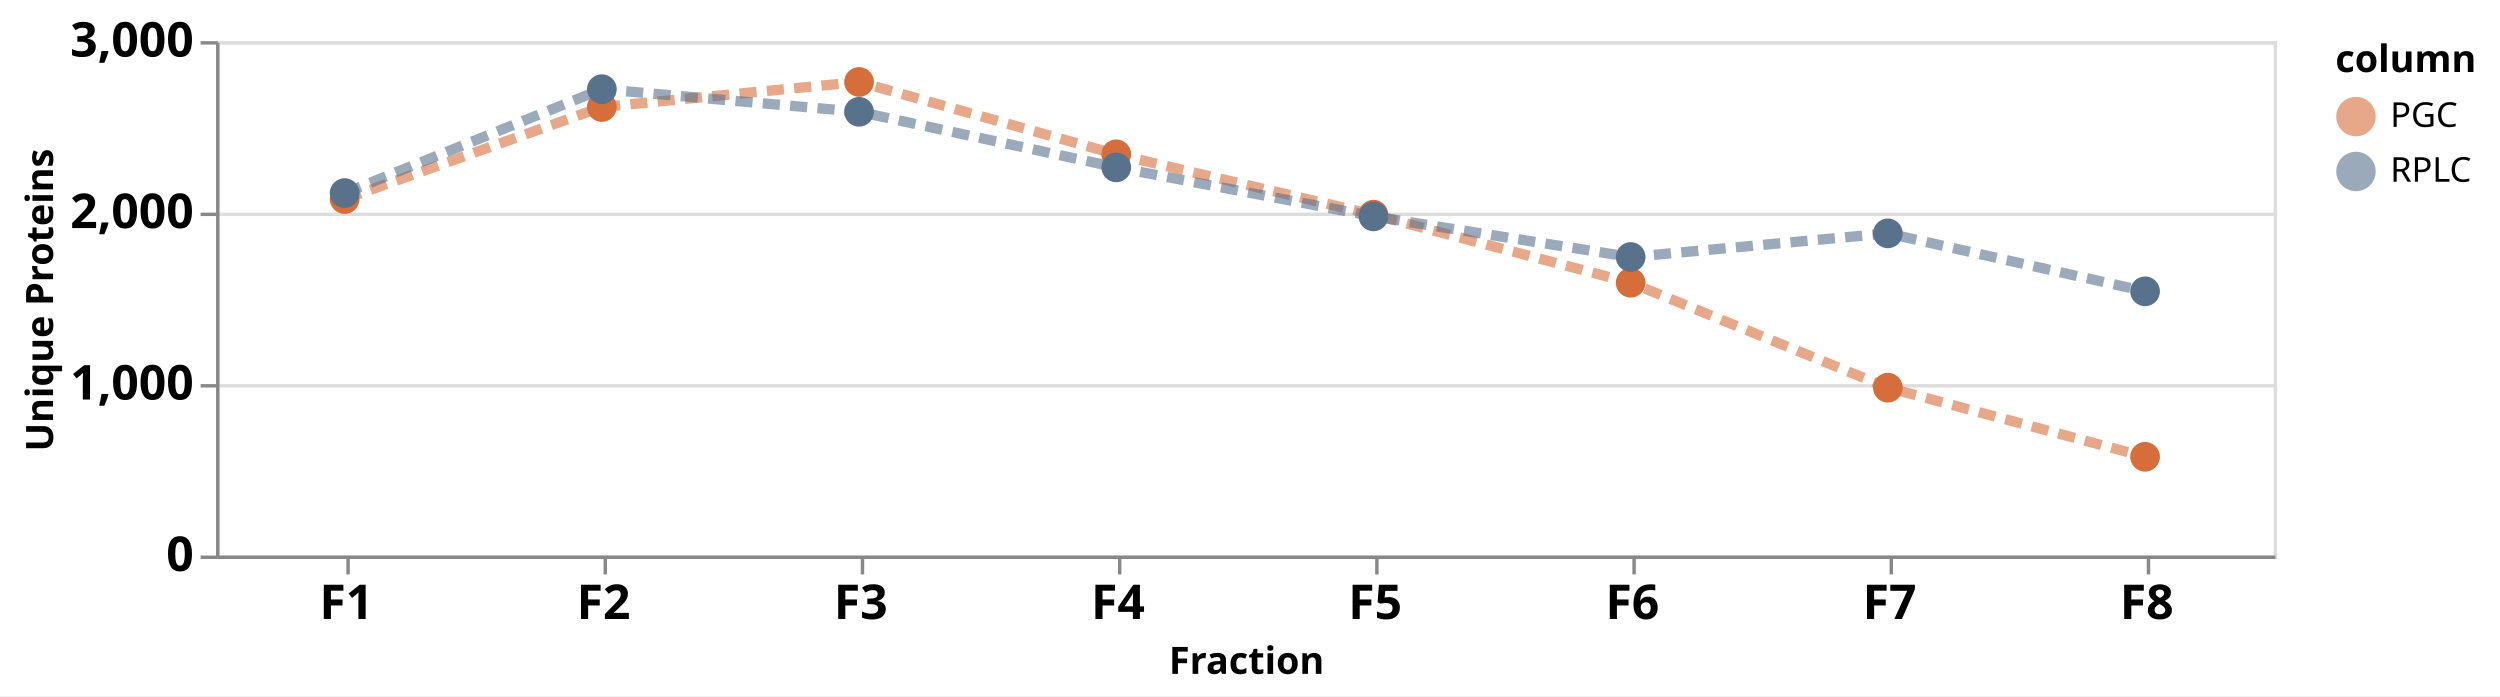
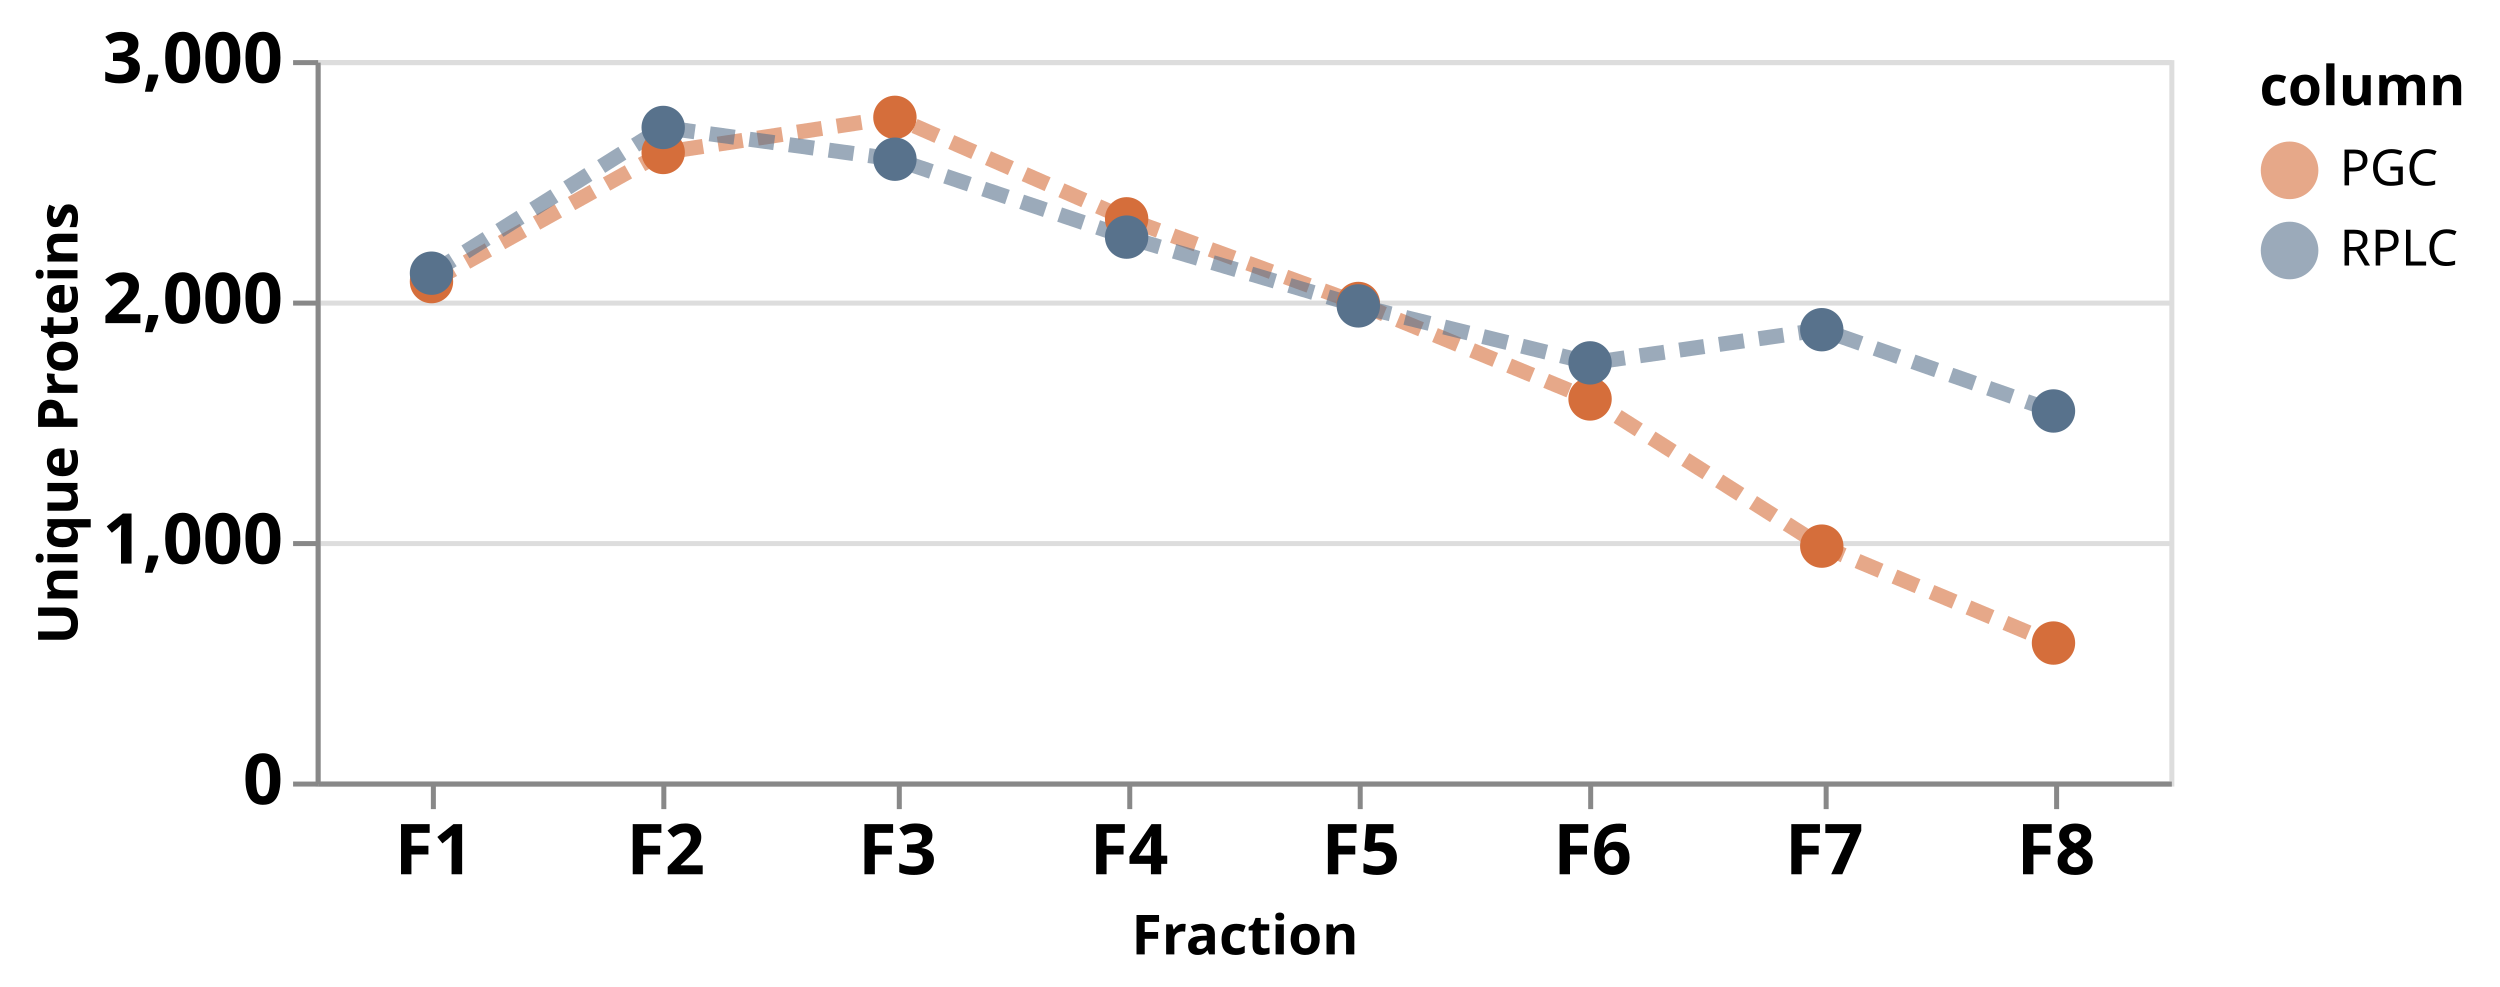
- <svg xmlns="http://www.w3.org/2000/svg" version="1.1" class="marks" width="729" height="203" viewBox="0 0 729 203">
-   <rect width="729" height="203" fill="white" />
+ <svg xmlns="http://www.w3.org/2000/svg" version="1.1" class="marks" width="499" height="197" viewBox="0 0 499 197">
+   <rect width="499" height="197" fill="white" />
  <g fill="none" stroke-miterlimit="10" transform="translate(63,12)">
    <g class="mark-group role-frame root" role="graphics-object" aria-roledescription="group mark container">
      <g transform="translate(0,0)">
-         <path class="background" aria-hidden="true" d="M0.5,0.5h600v150h-600Z" stroke="#ddd" />
+         <path class="background" aria-hidden="true" d="M0.5,0.5h370v144h-370Z" stroke="#ddd" />
        <g>
          <g class="mark-group role-axis" aria-hidden="true">
            <g transform="translate(0.5,0.5)">
              <path class="background" aria-hidden="true" d="M0,0h0v0h0Z" pointer-events="none" />
              <g>
                <g class="mark-rule role-axis-grid" pointer-events="none">
-                   <line transform="translate(0,150)" x2="600" y2="0" stroke="#ddd" stroke-width="1" opacity="1" />
-                   <line transform="translate(0,100)" x2="600" y2="0" stroke="#ddd" stroke-width="1" opacity="1" />
-                   <line transform="translate(0,50)" x2="600" y2="0" stroke="#ddd" stroke-width="1" opacity="1" />
-                   <line transform="translate(0,0)" x2="600" y2="0" stroke="#ddd" stroke-width="1" opacity="1" />
+                   <line transform="translate(0,144)" x2="370" y2="0" stroke="#ddd" stroke-width="1" opacity="1" />
+                   <line transform="translate(0,96)" x2="370" y2="0" stroke="#ddd" stroke-width="1" opacity="1" />
+                   <line transform="translate(0,48)" x2="370" y2="0" stroke="#ddd" stroke-width="1" opacity="1" />
+                   <line transform="translate(0,0)" x2="370" y2="0" stroke="#ddd" stroke-width="1" opacity="1" />
                </g>
              </g>
              <path class="foreground" aria-hidden="true" d="" pointer-events="none" display="none" />
            </g>
          </g>
          <g class="mark-group role-axis" role="graphics-symbol" aria-roledescription="axis" aria-label="X-axis titled 'Fraction' for a discrete scale with 8 values: F1, F2, F3, F4, F5, ending with F8">
-             <g transform="translate(0.5,150.5)">
+             <g transform="translate(0.5,144.5)">
              <path class="background" aria-hidden="true" d="M0,0h0v0h0Z" pointer-events="none" />
              <g>
                <g class="mark-rule role-axis-tick" pointer-events="none">
-                   <line transform="translate(38,0)" x2="0" y2="5" stroke="#888" stroke-width="1" opacity="1" />
-                   <line transform="translate(113,0)" x2="0" y2="5" stroke="#888" stroke-width="1" opacity="1" />
-                   <line transform="translate(188,0)" x2="0" y2="5" stroke="#888" stroke-width="1" opacity="1" />
-                   <line transform="translate(263,0)" x2="0" y2="5" stroke="#888" stroke-width="1" opacity="1" />
-                   <line transform="translate(338,0)" x2="0" y2="5" stroke="#888" stroke-width="1" opacity="1" />
-                   <line transform="translate(413,0)" x2="0" y2="5" stroke="#888" stroke-width="1" opacity="1" />
-                   <line transform="translate(488,0)" x2="0" y2="5" stroke="#888" stroke-width="1" opacity="1" />
-                   <line transform="translate(563,0)" x2="0" y2="5" stroke="#888" stroke-width="1" opacity="1" />
+                   <line transform="translate(23,0)" x2="0" y2="5" stroke="#888" stroke-width="1" opacity="1" />
+                   <line transform="translate(69,0)" x2="0" y2="5" stroke="#888" stroke-width="1" opacity="1" />
+                   <line transform="translate(116,0)" x2="0" y2="5" stroke="#888" stroke-width="1" opacity="1" />
+                   <line transform="translate(162,0)" x2="0" y2="5" stroke="#888" stroke-width="1" opacity="1" />
+                   <line transform="translate(208,0)" x2="0" y2="5" stroke="#888" stroke-width="1" opacity="1" />
+                   <line transform="translate(254,0)" x2="0" y2="5" stroke="#888" stroke-width="1" opacity="1" />
+                   <line transform="translate(301,0)" x2="0" y2="5" stroke="#888" stroke-width="1" opacity="1" />
+                   <line transform="translate(347,0)" x2="0" y2="5" stroke="#888" stroke-width="1" opacity="1" />
                </g>
                <g class="mark-text role-axis-label" pointer-events="none">
-                   <text text-anchor="middle" transform="translate(37.5,18)" font-family="sans-serif" font-size="14px" font-weight="600" fill="#000" opacity="1">F1</text>
-                   <text text-anchor="middle" transform="translate(112.5,18)" font-family="sans-serif" font-size="14px" font-weight="600" fill="#000" opacity="1">F2</text>
-                   <text text-anchor="middle" transform="translate(187.5,18)" font-family="sans-serif" font-size="14px" font-weight="600" fill="#000" opacity="1">F3</text>
-                   <text text-anchor="middle" transform="translate(262.5,18)" font-family="sans-serif" font-size="14px" font-weight="600" fill="#000" opacity="1">F4</text>
-                   <text text-anchor="middle" transform="translate(337.5,18)" font-family="sans-serif" font-size="14px" font-weight="600" fill="#000" opacity="1">F5</text>
-                   <text text-anchor="middle" transform="translate(412.5,18)" font-family="sans-serif" font-size="14px" font-weight="600" fill="#000" opacity="1">F6</text>
-                   <text text-anchor="middle" transform="translate(487.5,18)" font-family="sans-serif" font-size="14px" font-weight="600" fill="#000" opacity="1">F7</text>
-                   <text text-anchor="middle" transform="translate(562.5,18)" font-family="sans-serif" font-size="14px" font-weight="600" fill="#000" opacity="1">F8</text>
+                   <text text-anchor="middle" transform="translate(23.125,18)" font-family="sans-serif" font-size="14px" font-weight="600" fill="#000" opacity="1">F1</text>
+                   <text text-anchor="middle" transform="translate(69.375,18)" font-family="sans-serif" font-size="14px" font-weight="600" fill="#000" opacity="1">F2</text>
+                   <text text-anchor="middle" transform="translate(115.625,18)" font-family="sans-serif" font-size="14px" font-weight="600" fill="#000" opacity="1">F3</text>
+                   <text text-anchor="middle" transform="translate(161.875,18)" font-family="sans-serif" font-size="14px" font-weight="600" fill="#000" opacity="1">F4</text>
+                   <text text-anchor="middle" transform="translate(208.125,18)" font-family="sans-serif" font-size="14px" font-weight="600" fill="#000" opacity="1">F5</text>
+                   <text text-anchor="middle" transform="translate(254.375,18)" font-family="sans-serif" font-size="14px" font-weight="600" fill="#000" opacity="1">F6</text>
+                   <text text-anchor="middle" transform="translate(300.625,18)" font-family="sans-serif" font-size="14px" font-weight="600" fill="#000" opacity="1">F7</text>
+                   <text text-anchor="middle" transform="translate(346.875,18)" font-family="sans-serif" font-size="14px" font-weight="600" fill="#000" opacity="1">F8</text>
                </g>
                <g class="mark-rule role-axis-domain" pointer-events="none">
-                   <line transform="translate(0,0)" x2="600" y2="0" stroke="#888" stroke-width="1" opacity="1" />
+                   <line transform="translate(0,0)" x2="370" y2="0" stroke="#888" stroke-width="1" opacity="1" />
                </g>
                <g class="mark-text role-axis-title" pointer-events="none">
-                   <text text-anchor="middle" transform="translate(300,34)" font-family="sans-serif" font-size="11px" font-weight="bold" fill="#000" opacity="1">Fraction</text>
+                   <text text-anchor="middle" transform="translate(185,34)" font-family="sans-serif" font-size="11px" font-weight="bold" fill="#000" opacity="1">Fraction</text>
                </g>
              </g>
              <path class="foreground" aria-hidden="true" d="" pointer-events="none" display="none" />
            </g>
          </g>
          <g class="mark-group role-axis" role="graphics-symbol" aria-roledescription="axis" aria-label="Y-axis titled 'Unique Proteins' for a linear scale with values from 0 to 3,000">
            <g transform="translate(0.5,0.5)">
              <path class="background" aria-hidden="true" d="M0,0h0v0h0Z" pointer-events="none" />
              <g>
                <g class="mark-rule role-axis-tick" pointer-events="none">
-                   <line transform="translate(0,150)" x2="-5" y2="0" stroke="#888" stroke-width="1" opacity="1" />
-                   <line transform="translate(0,100)" x2="-5" y2="0" stroke="#888" stroke-width="1" opacity="1" />
-                   <line transform="translate(0,50)" x2="-5" y2="0" stroke="#888" stroke-width="1" opacity="1" />
+                   <line transform="translate(0,144)" x2="-5" y2="0" stroke="#888" stroke-width="1" opacity="1" />
+                   <line transform="translate(0,96)" x2="-5" y2="0" stroke="#888" stroke-width="1" opacity="1" />
+                   <line transform="translate(0,48)" x2="-5" y2="0" stroke="#888" stroke-width="1" opacity="1" />
                  <line transform="translate(0,0)" x2="-5" y2="0" stroke="#888" stroke-width="1" opacity="1" />
                </g>
                <g class="mark-text role-axis-label" pointer-events="none">
-                   <text text-anchor="end" transform="translate(-7,154)" font-family="sans-serif" font-size="14px" font-weight="600" fill="#000" opacity="1">0</text>
-                   <text text-anchor="end" transform="translate(-7,104)" font-family="sans-serif" font-size="14px" font-weight="600" fill="#000" opacity="1">1,000</text>
-                   <text text-anchor="end" transform="translate(-7,54)" font-family="sans-serif" font-size="14px" font-weight="600" fill="#000" opacity="1">2,000</text>
+                   <text text-anchor="end" transform="translate(-7,148)" font-family="sans-serif" font-size="14px" font-weight="600" fill="#000" opacity="1">0</text>
+                   <text text-anchor="end" transform="translate(-7,100)" font-family="sans-serif" font-size="14px" font-weight="600" fill="#000" opacity="1">1,000</text>
+                   <text text-anchor="end" transform="translate(-7,52)" font-family="sans-serif" font-size="14px" font-weight="600" fill="#000" opacity="1">2,000</text>
                  <text text-anchor="end" transform="translate(-7,4)" font-family="sans-serif" font-size="14px" font-weight="600" fill="#000" opacity="1">3,000</text>
                </g>
                <g class="mark-rule role-axis-domain" pointer-events="none">
-                   <line transform="translate(0,150)" x2="0" y2="-150" stroke="#888" stroke-width="1" opacity="1" />
+                   <line transform="translate(0,144)" x2="0" y2="-144" stroke="#888" stroke-width="1" opacity="1" />
                </g>
                <g class="mark-text role-axis-title" pointer-events="none">
-                   <text text-anchor="middle" transform="translate(-46.03418,75) rotate(-90) translate(0,-2)" font-family="sans-serif" font-size="11px" font-weight="bold" fill="#000" opacity="1">Unique Proteins</text>
+                   <text text-anchor="middle" transform="translate(-46.03418,72) rotate(-90) translate(0,-2)" font-family="sans-serif" font-size="11px" font-weight="bold" fill="#000" opacity="1">Unique Proteins</text>
                </g>
              </g>
              <path class="foreground" aria-hidden="true" d="" pointer-events="none" display="none" />
            </g>
          </g>
          <g class="mark-group role-scope layer_0_pathgroup" role="graphics-object" aria-roledescription="group mark container">
            <g transform="translate(0,0)">
-               <path class="background" aria-hidden="true" d="M0,0h600v150h-600Z" />
+               <path class="background" aria-hidden="true" d="M0,0h370v144h-370Z" />
              <g>
                <g class="mark-line role-mark layer_0_marks" role="graphics-object" aria-roledescription="line mark container">
-                   <path aria-label="column: PGC; Fraction: F1; Unique Proteins: 2079" role="graphics-symbol" aria-roledescription="line mark" d="M37.5,46.05L112.5,19.2L187.5,11.9L262.5,33L337.5,50.6L412.5,70.45L487.5,101.05L562.5,121.2" stroke="#D56E3B" stroke-width="3" stroke-dasharray="5,3" opacity="0.6" />
+                   <path aria-label="column: PGC; Fraction: F1; Unique Proteins: 2079" role="graphics-symbol" aria-roledescription="line mark" d="M23.125,44.208L69.375,18.432L115.625,11.424L161.875,31.68L208.125,48.576L254.375,67.632L300.625,97.008L346.875,116.352" stroke="#D56E3B" stroke-width="3" stroke-dasharray="5,3" opacity="0.6" />
                </g>
              </g>
              <path class="foreground" aria-hidden="true" d="" display="none" />
            </g>
            <g transform="translate(0,0)">
-               <path class="background" aria-hidden="true" d="M0,0h600v150h-600Z" />
+               <path class="background" aria-hidden="true" d="M0,0h370v144h-370Z" />
              <g>
                <g class="mark-line role-mark layer_0_marks" role="graphics-object" aria-roledescription="line mark container">
-                   <path aria-label="column: RPLC; Fraction: F1; Unique Proteins: 2114" role="graphics-symbol" aria-roledescription="line mark" d="M37.5,44.3L112.5,14L187.5,20.6L262.5,36.8L337.5,51.1L412.5,62.95L487.5,56.05L562.5,72.95" stroke="#58728C" stroke-width="3" stroke-dasharray="5,3" opacity="0.6" />
+                   <path aria-label="column: RPLC; Fraction: F1; Unique Proteins: 2114" role="graphics-symbol" aria-roledescription="line mark" d="M23.125,42.528L69.375,13.44L115.625,19.776L161.875,35.328L208.125,49.056L254.375,60.432L300.625,53.808L346.875,70.032" stroke="#58728C" stroke-width="3" stroke-dasharray="5,3" opacity="0.6" />
                </g>
              </g>
              <path class="foreground" aria-hidden="true" d="" display="none" />
            </g>
          </g>
          <g class="mark-symbol role-mark layer_1_marks" role="graphics-object" aria-roledescription="symbol mark container">
-             <path aria-label="column: PGC; Fraction: F1; Unique Proteins: 2079" role="graphics-symbol" aria-roledescription="circle" transform="translate(37.5,46.05)" d="M4.33,0A4.33,4.33,0,1,1,-4.33,0A4.33,4.33,0,1,1,4.33,0" fill="#D56E3B" stroke-width="2" />
-             <path aria-label="column: PGC; Fraction: F2; Unique Proteins: 2616" role="graphics-symbol" aria-roledescription="circle" transform="translate(112.5,19.2)" d="M4.33,0A4.33,4.33,0,1,1,-4.33,0A4.33,4.33,0,1,1,4.33,0" fill="#D56E3B" stroke-width="2" />
-             <path aria-label="column: PGC; Fraction: F3; Unique Proteins: 2762" role="graphics-symbol" aria-roledescription="circle" transform="translate(187.5,11.9)" d="M4.33,0A4.33,4.33,0,1,1,-4.33,0A4.33,4.33,0,1,1,4.33,0" fill="#D56E3B" stroke-width="2" />
-             <path aria-label="column: PGC; Fraction: F4; Unique Proteins: 2340" role="graphics-symbol" aria-roledescription="circle" transform="translate(262.5,33)" d="M4.33,0A4.33,4.33,0,1,1,-4.33,0A4.33,4.33,0,1,1,4.33,0" fill="#D56E3B" stroke-width="2" />
-             <path aria-label="column: PGC; Fraction: F5; Unique Proteins: 1988" role="graphics-symbol" aria-roledescription="circle" transform="translate(337.5,50.6)" d="M4.33,0A4.33,4.33,0,1,1,-4.33,0A4.33,4.33,0,1,1,4.33,0" fill="#D56E3B" stroke-width="2" />
-             <path aria-label="column: PGC; Fraction: F6; Unique Proteins: 1591" role="graphics-symbol" aria-roledescription="circle" transform="translate(412.5,70.45)" d="M4.33,0A4.33,4.33,0,1,1,-4.33,0A4.33,4.33,0,1,1,4.33,0" fill="#D56E3B" stroke-width="2" />
-             <path aria-label="column: PGC; Fraction: F7; Unique Proteins: 979" role="graphics-symbol" aria-roledescription="circle" transform="translate(487.5,101.05)" d="M4.33,0A4.33,4.33,0,1,1,-4.33,0A4.33,4.33,0,1,1,4.33,0" fill="#D56E3B" stroke-width="2" />
-             <path aria-label="column: PGC; Fraction: F8; Unique Proteins: 576" role="graphics-symbol" aria-roledescription="circle" transform="translate(562.5,121.2)" d="M4.33,0A4.33,4.33,0,1,1,-4.33,0A4.33,4.33,0,1,1,4.33,0" fill="#D56E3B" stroke-width="2" />
-             <path aria-label="column: RPLC; Fraction: F1; Unique Proteins: 2114" role="graphics-symbol" aria-roledescription="circle" transform="translate(37.5,44.3)" d="M4.33,0A4.33,4.33,0,1,1,-4.33,0A4.33,4.33,0,1,1,4.33,0" fill="#58728C" stroke-width="2" />
-             <path aria-label="column: RPLC; Fraction: F2; Unique Proteins: 2720" role="graphics-symbol" aria-roledescription="circle" transform="translate(112.5,14)" d="M4.33,0A4.33,4.33,0,1,1,-4.33,0A4.33,4.33,0,1,1,4.33,0" fill="#58728C" stroke-width="2" />
-             <path aria-label="column: RPLC; Fraction: F3; Unique Proteins: 2588" role="graphics-symbol" aria-roledescription="circle" transform="translate(187.5,20.6)" d="M4.33,0A4.33,4.33,0,1,1,-4.33,0A4.33,4.33,0,1,1,4.33,0" fill="#58728C" stroke-width="2" />
-             <path aria-label="column: RPLC; Fraction: F4; Unique Proteins: 2264" role="graphics-symbol" aria-roledescription="circle" transform="translate(262.5,36.8)" d="M4.33,0A4.33,4.33,0,1,1,-4.33,0A4.33,4.33,0,1,1,4.33,0" fill="#58728C" stroke-width="2" />
-             <path aria-label="column: RPLC; Fraction: F5; Unique Proteins: 1978" role="graphics-symbol" aria-roledescription="circle" transform="translate(337.5,51.1)" d="M4.33,0A4.33,4.33,0,1,1,-4.33,0A4.33,4.33,0,1,1,4.33,0" fill="#58728C" stroke-width="2" />
-             <path aria-label="column: RPLC; Fraction: F6; Unique Proteins: 1741" role="graphics-symbol" aria-roledescription="circle" transform="translate(412.5,62.95)" d="M4.33,0A4.33,4.33,0,1,1,-4.33,0A4.33,4.33,0,1,1,4.33,0" fill="#58728C" stroke-width="2" />
-             <path aria-label="column: RPLC; Fraction: F7; Unique Proteins: 1879" role="graphics-symbol" aria-roledescription="circle" transform="translate(487.5,56.05)" d="M4.33,0A4.33,4.33,0,1,1,-4.33,0A4.33,4.33,0,1,1,4.33,0" fill="#58728C" stroke-width="2" />
-             <path aria-label="column: RPLC; Fraction: F8; Unique Proteins: 1541" role="graphics-symbol" aria-roledescription="circle" transform="translate(562.5,72.95)" d="M4.33,0A4.33,4.33,0,1,1,-4.33,0A4.33,4.33,0,1,1,4.33,0" fill="#58728C" stroke-width="2" />
+             <path aria-label="column: PGC; Fraction: F1; Unique Proteins: 2079" role="graphics-symbol" aria-roledescription="circle" transform="translate(23.125,44.208)" d="M4.33,0A4.33,4.33,0,1,1,-4.33,0A4.33,4.33,0,1,1,4.33,0" fill="#D56E3B" stroke-width="2" />
+             <path aria-label="column: PGC; Fraction: F2; Unique Proteins: 2616" role="graphics-symbol" aria-roledescription="circle" transform="translate(69.375,18.432)" d="M4.33,0A4.33,4.33,0,1,1,-4.33,0A4.33,4.33,0,1,1,4.33,0" fill="#D56E3B" stroke-width="2" />
+             <path aria-label="column: PGC; Fraction: F3; Unique Proteins: 2762" role="graphics-symbol" aria-roledescription="circle" transform="translate(115.625,11.424)" d="M4.33,0A4.33,4.33,0,1,1,-4.33,0A4.33,4.33,0,1,1,4.33,0" fill="#D56E3B" stroke-width="2" />
+             <path aria-label="column: PGC; Fraction: F4; Unique Proteins: 2340" role="graphics-symbol" aria-roledescription="circle" transform="translate(161.875,31.68)" d="M4.33,0A4.33,4.33,0,1,1,-4.33,0A4.33,4.33,0,1,1,4.33,0" fill="#D56E3B" stroke-width="2" />
+             <path aria-label="column: PGC; Fraction: F5; Unique Proteins: 1988" role="graphics-symbol" aria-roledescription="circle" transform="translate(208.125,48.576)" d="M4.33,0A4.33,4.33,0,1,1,-4.33,0A4.33,4.33,0,1,1,4.33,0" fill="#D56E3B" stroke-width="2" />
+             <path aria-label="column: PGC; Fraction: F6; Unique Proteins: 1591" role="graphics-symbol" aria-roledescription="circle" transform="translate(254.375,67.632)" d="M4.33,0A4.33,4.33,0,1,1,-4.33,0A4.33,4.33,0,1,1,4.33,0" fill="#D56E3B" stroke-width="2" />
+             <path aria-label="column: PGC; Fraction: F7; Unique Proteins: 979" role="graphics-symbol" aria-roledescription="circle" transform="translate(300.625,97.008)" d="M4.33,0A4.33,4.33,0,1,1,-4.33,0A4.33,4.33,0,1,1,4.33,0" fill="#D56E3B" stroke-width="2" />
+             <path aria-label="column: PGC; Fraction: F8; Unique Proteins: 576" role="graphics-symbol" aria-roledescription="circle" transform="translate(346.875,116.352)" d="M4.33,0A4.33,4.33,0,1,1,-4.33,0A4.33,4.33,0,1,1,4.33,0" fill="#D56E3B" stroke-width="2" />
+             <path aria-label="column: RPLC; Fraction: F1; Unique Proteins: 2114" role="graphics-symbol" aria-roledescription="circle" transform="translate(23.125,42.528)" d="M4.33,0A4.33,4.33,0,1,1,-4.33,0A4.33,4.33,0,1,1,4.33,0" fill="#58728C" stroke-width="2" />
+             <path aria-label="column: RPLC; Fraction: F2; Unique Proteins: 2720" role="graphics-symbol" aria-roledescription="circle" transform="translate(69.375,13.44)" d="M4.33,0A4.33,4.33,0,1,1,-4.33,0A4.33,4.33,0,1,1,4.33,0" fill="#58728C" stroke-width="2" />
+             <path aria-label="column: RPLC; Fraction: F3; Unique Proteins: 2588" role="graphics-symbol" aria-roledescription="circle" transform="translate(115.625,19.776)" d="M4.33,0A4.33,4.33,0,1,1,-4.33,0A4.33,4.33,0,1,1,4.33,0" fill="#58728C" stroke-width="2" />
+             <path aria-label="column: RPLC; Fraction: F4; Unique Proteins: 2264" role="graphics-symbol" aria-roledescription="circle" transform="translate(161.875,35.328)" d="M4.33,0A4.33,4.33,0,1,1,-4.33,0A4.33,4.33,0,1,1,4.33,0" fill="#58728C" stroke-width="2" />
+             <path aria-label="column: RPLC; Fraction: F5; Unique Proteins: 1978" role="graphics-symbol" aria-roledescription="circle" transform="translate(208.125,49.056)" d="M4.33,0A4.33,4.33,0,1,1,-4.33,0A4.33,4.33,0,1,1,4.33,0" fill="#58728C" stroke-width="2" />
+             <path aria-label="column: RPLC; Fraction: F6; Unique Proteins: 1741" role="graphics-symbol" aria-roledescription="circle" transform="translate(254.375,60.432)" d="M4.33,0A4.33,4.33,0,1,1,-4.33,0A4.33,4.33,0,1,1,4.33,0" fill="#58728C" stroke-width="2" />
+             <path aria-label="column: RPLC; Fraction: F7; Unique Proteins: 1879" role="graphics-symbol" aria-roledescription="circle" transform="translate(300.625,53.808)" d="M4.33,0A4.33,4.33,0,1,1,-4.33,0A4.33,4.33,0,1,1,4.33,0" fill="#58728C" stroke-width="2" />
+             <path aria-label="column: RPLC; Fraction: F8; Unique Proteins: 1541" role="graphics-symbol" aria-roledescription="circle" transform="translate(346.875,70.032)" d="M4.33,0A4.33,4.33,0,1,1,-4.33,0A4.33,4.33,0,1,1,4.33,0" fill="#58728C" stroke-width="2" />
          </g>
          <g class="mark-group role-legend" role="graphics-symbol" aria-roledescription="legend" aria-label="Symbol legend titled 'column' for fill color and stroke color with 2 values: PGC, RPLC">
-             <g transform="translate(618,0)">
+             <g transform="translate(388,0)">
              <path class="background" aria-hidden="true" d="M0,0h43v45h-43Z" pointer-events="none" />
              <g>
                <g class="mark-group role-legend-entry">
                  <g transform="translate(0,16)">
                    <path class="background" aria-hidden="true" d="M0,0h0v0h0Z" pointer-events="none" />
                    <g>
                      <g class="mark-group role-scope" role="graphics-object" aria-roledescription="group mark container">
                        <g transform="translate(0,0)">
                          <path class="background" aria-hidden="true" d="M0,0h42.675v12.5h-42.675Z" pointer-events="none" opacity="1" />
                          <g>
                            <g class="mark-symbol role-legend-symbol" pointer-events="none">
                              <path transform="translate(6,6)" d="M5,0A5,5,0,1,1,-5,0A5,5,0,1,1,5,0" fill="#D56E3B" stroke="#D56E3B" stroke-width="1.5" opacity="0.6" />
                            </g>
                            <g class="mark-text role-legend-label" pointer-events="none">
                              <text text-anchor="start" transform="translate(16,9)" font-family="sans-serif" font-size="10px" fill="#000" opacity="1">PGC</text>
                            </g>
                          </g>
                          <path class="foreground" aria-hidden="true" d="" pointer-events="none" display="none" />
                        </g>
                        <g transform="translate(0,16)">
                          <path class="background" aria-hidden="true" d="M0,0h42.675v12.5h-42.675Z" pointer-events="none" opacity="1" />
                          <g>
                            <g class="mark-symbol role-legend-symbol" pointer-events="none">
                              <path transform="translate(6,6)" d="M5,0A5,5,0,1,1,-5,0A5,5,0,1,1,5,0" fill="#58728C" stroke="#58728C" stroke-width="1.5" opacity="0.6" />
                            </g>
                            <g class="mark-text role-legend-label" pointer-events="none">
                              <text text-anchor="start" transform="translate(16,9)" font-family="sans-serif" font-size="10px" fill="#000" opacity="1">RPLC</text>
                            </g>
                          </g>
                          <path class="foreground" aria-hidden="true" d="" pointer-events="none" display="none" />
                        </g>
                      </g>
                    </g>
                    <path class="foreground" aria-hidden="true" d="" pointer-events="none" display="none" />
                  </g>
                </g>
                <g class="mark-text role-legend-title" pointer-events="none">
                  <text text-anchor="start" transform="translate(0,9)" font-family="sans-serif" font-size="11px" font-weight="bold" fill="#000" opacity="1">column</text>
                </g>
              </g>
              <path class="foreground" aria-hidden="true" d="" pointer-events="none" display="none" />
            </g>
          </g>
        </g>
        <path class="foreground" aria-hidden="true" d="" display="none" />
      </g>
    </g>
  </g>
</svg>
